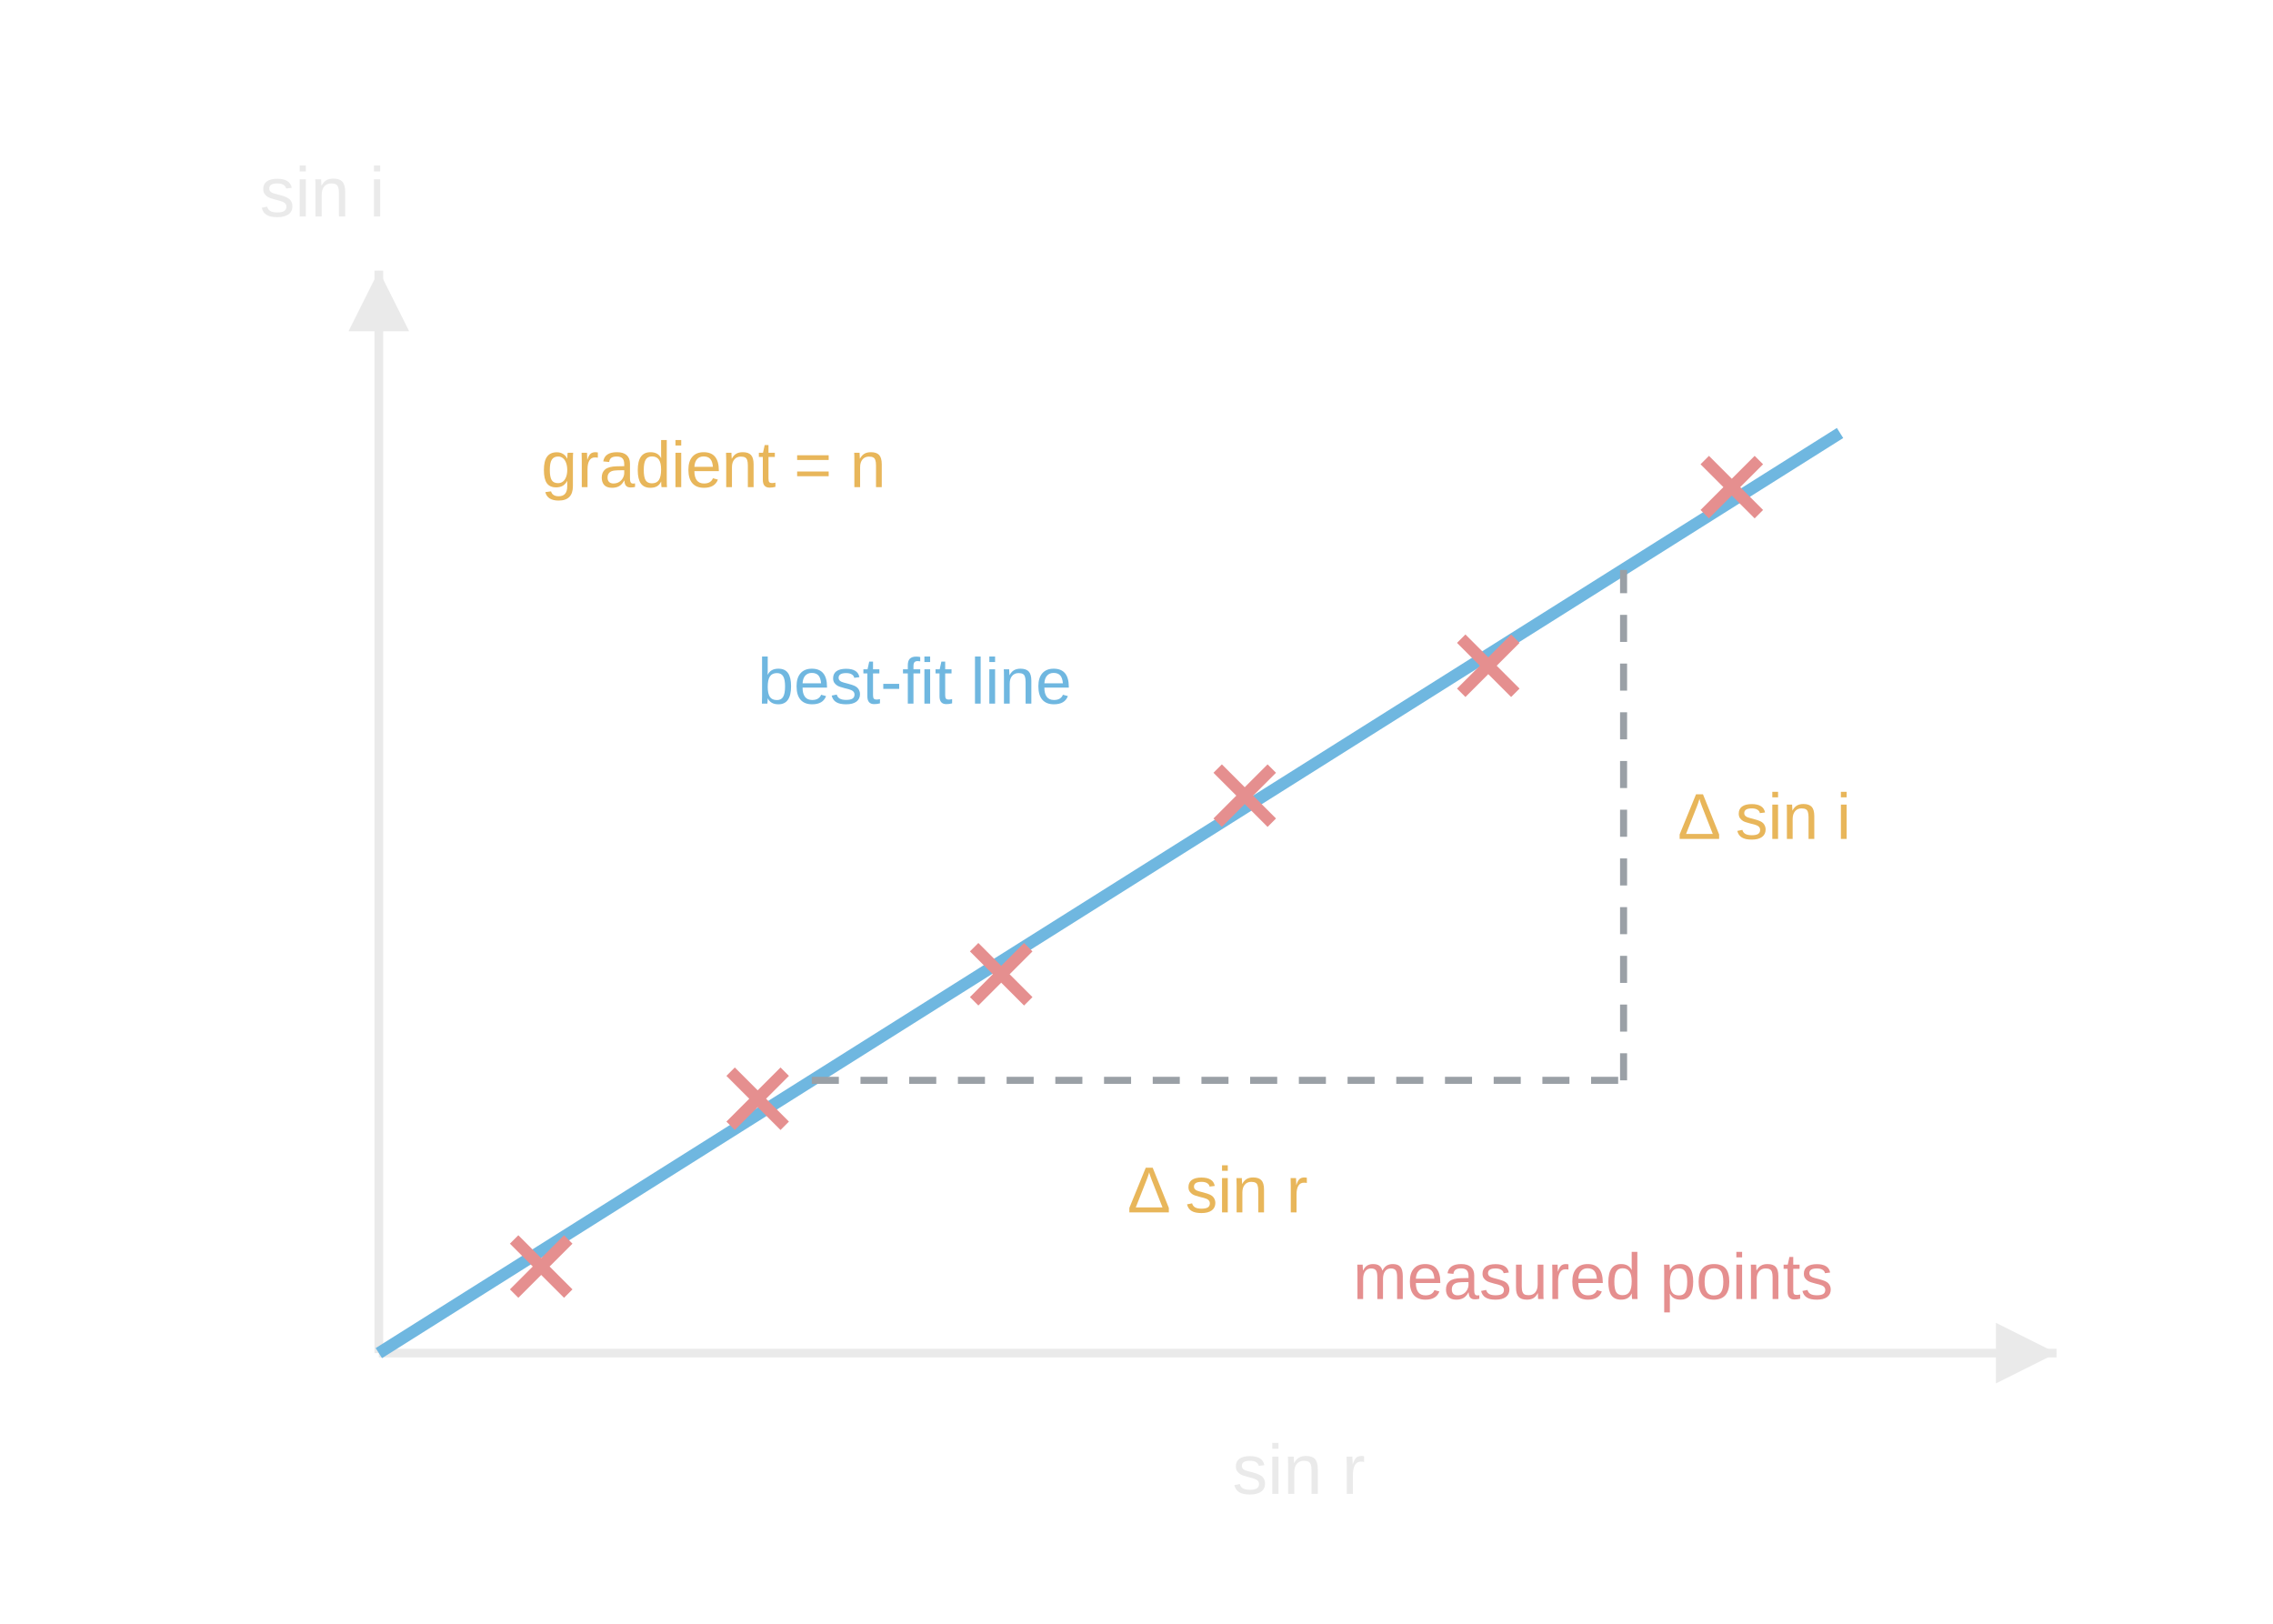
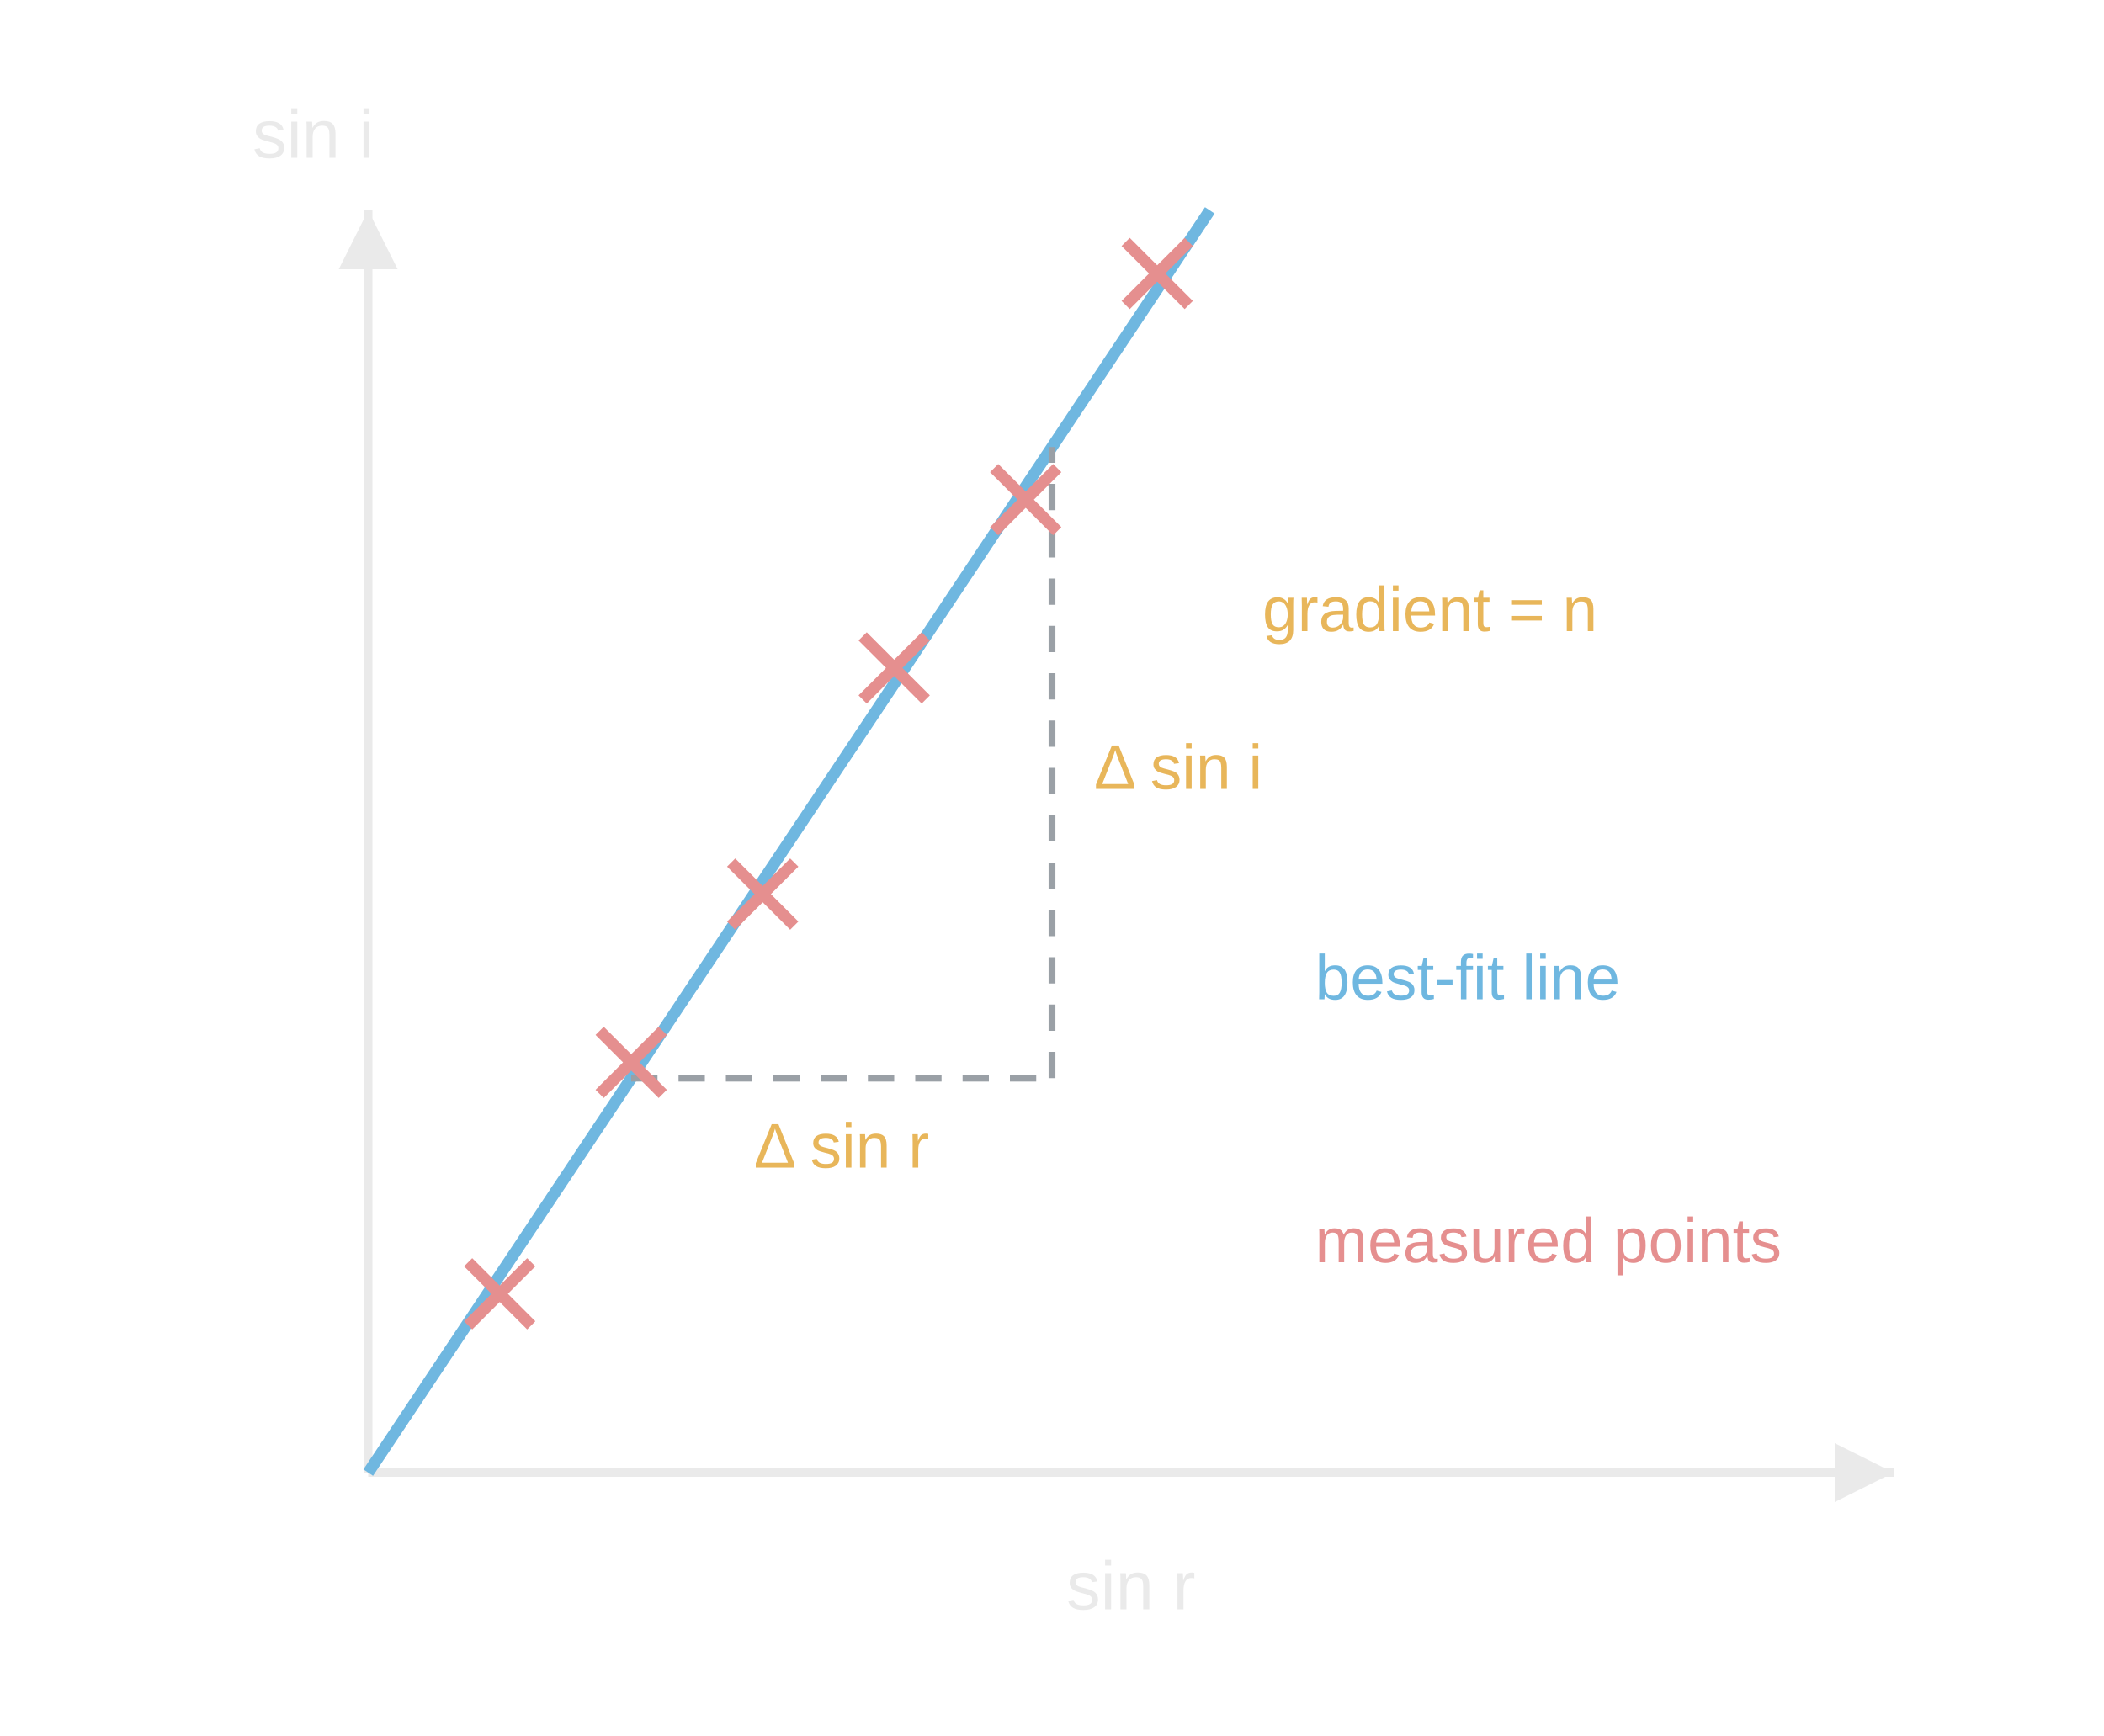
- <svg xmlns="http://www.w3.org/2000/svg" viewBox="0 0 420 300" font-family="Segoe UI, Arial, sans-serif">
+ <svg xmlns="http://www.w3.org/2000/svg" viewBox="0 0 400 330" font-family="Segoe UI, Arial, sans-serif">
  <style>
    text { fill:#EAEAEA; font-size:13px; }
    .axis { fill:none; stroke:#EAEAEA; stroke-width:1.6; }
    .bestfit { fill:none; stroke:#6FB7E0; stroke-width:2.2; }
    .cross { fill:none; stroke:#E58F8F; stroke-width:2.2; }
    .tri { fill:none; stroke:#9AA0A6; stroke-width:1.3; stroke-dasharray:5 4; }
    .lbl { fill:#E8B65A; font-size:12px; }
    .blue { fill:#6FB7E0; font-size:12px; }
    .red { fill:#E58F8F; font-size:12px; }
  </style>
  <defs>
    <marker id="aw" markerWidth="8" markerHeight="8" refX="7" refY="3.5" orient="auto">
      <path d="M0,0 L7,3.5 L0,7 Z" fill="#EAEAEA" />
    </marker>
  </defs>
-   <line class="axis" x1="70" y1="250" x2="70" y2="50" marker-end="url(#aw)" />
-   <line class="axis" x1="70" y1="250" x2="380" y2="250" marker-end="url(#aw)" />
-   <path class="bestfit" d="M70,250 L340,80" />
-   <path class="tri" d="M150,199.6 H300" />
-   <path class="tri" d="M300,199.6 V105.3" />
-   <path class="cross" d="M95,229 L105,239 M95,239 L105,229" />
-   <path class="cross" d="M135,198 L145,208 M135,208 L145,198" />
-   <path class="cross" d="M180,175 L190,185 M180,185 L190,175" />
-   <path class="cross" d="M225,142 L235,152 M225,152 L235,142" />
-   <path class="cross" d="M270,118 L280,128 M270,128 L280,118" />
-   <path class="cross" d="M315,85 L325,95 M315,95 L325,85" />
-   <text x="48" y="40">sin i</text>
-   <text x="240" y="276" text-anchor="middle">sin r</text>
-   <text class="lbl" x="100" y="90">gradient = n</text>
-   <text class="blue" x="140" y="130">best-fit line</text>
-   <text class="lbl" x="225" y="224" text-anchor="middle">Δ sin r</text>
-   <text class="lbl" x="310" y="155">Δ sin i</text>
+   <line class="axis" x1="70" y1="280" x2="70" y2="40" marker-end="url(#aw)" />
+   <line class="axis" x1="70" y1="280" x2="360" y2="280" marker-end="url(#aw)" />
+   <path class="bestfit" d="M70,280 L230,40" />
+   <path class="tri" d="M120,205 H200" />
+   <path class="tri" d="M200,205 V85" />
+   <path class="cross" d="M89,240 L101,252 M89,252 L101,240" />
+   <path class="cross" d="M114,196 L126,208 M114,208 L126,196" />
+   <path class="cross" d="M139,164 L151,176 M139,176 L151,164" />
+   <path class="cross" d="M164,121 L176,133 M164,133 L176,121" />
+   <path class="cross" d="M189,89 L201,101 M189,101 L201,89" />
+   <path class="cross" d="M214,46 L226,58 M214,58 L226,46" />
+   <text x="48" y="30">sin i</text>
+   <text x="215" y="306" text-anchor="middle">sin r</text>
+   <text class="lbl" x="240" y="120">gradient = n</text>
+   <text class="blue" x="250" y="190">best-fit line</text>
+   <text class="lbl" x="160" y="222" text-anchor="middle">Δ sin r</text>
+   <text class="lbl" x="208" y="150">Δ sin i</text>
  <text class="red" x="250" y="240">measured points</text>
</svg>
